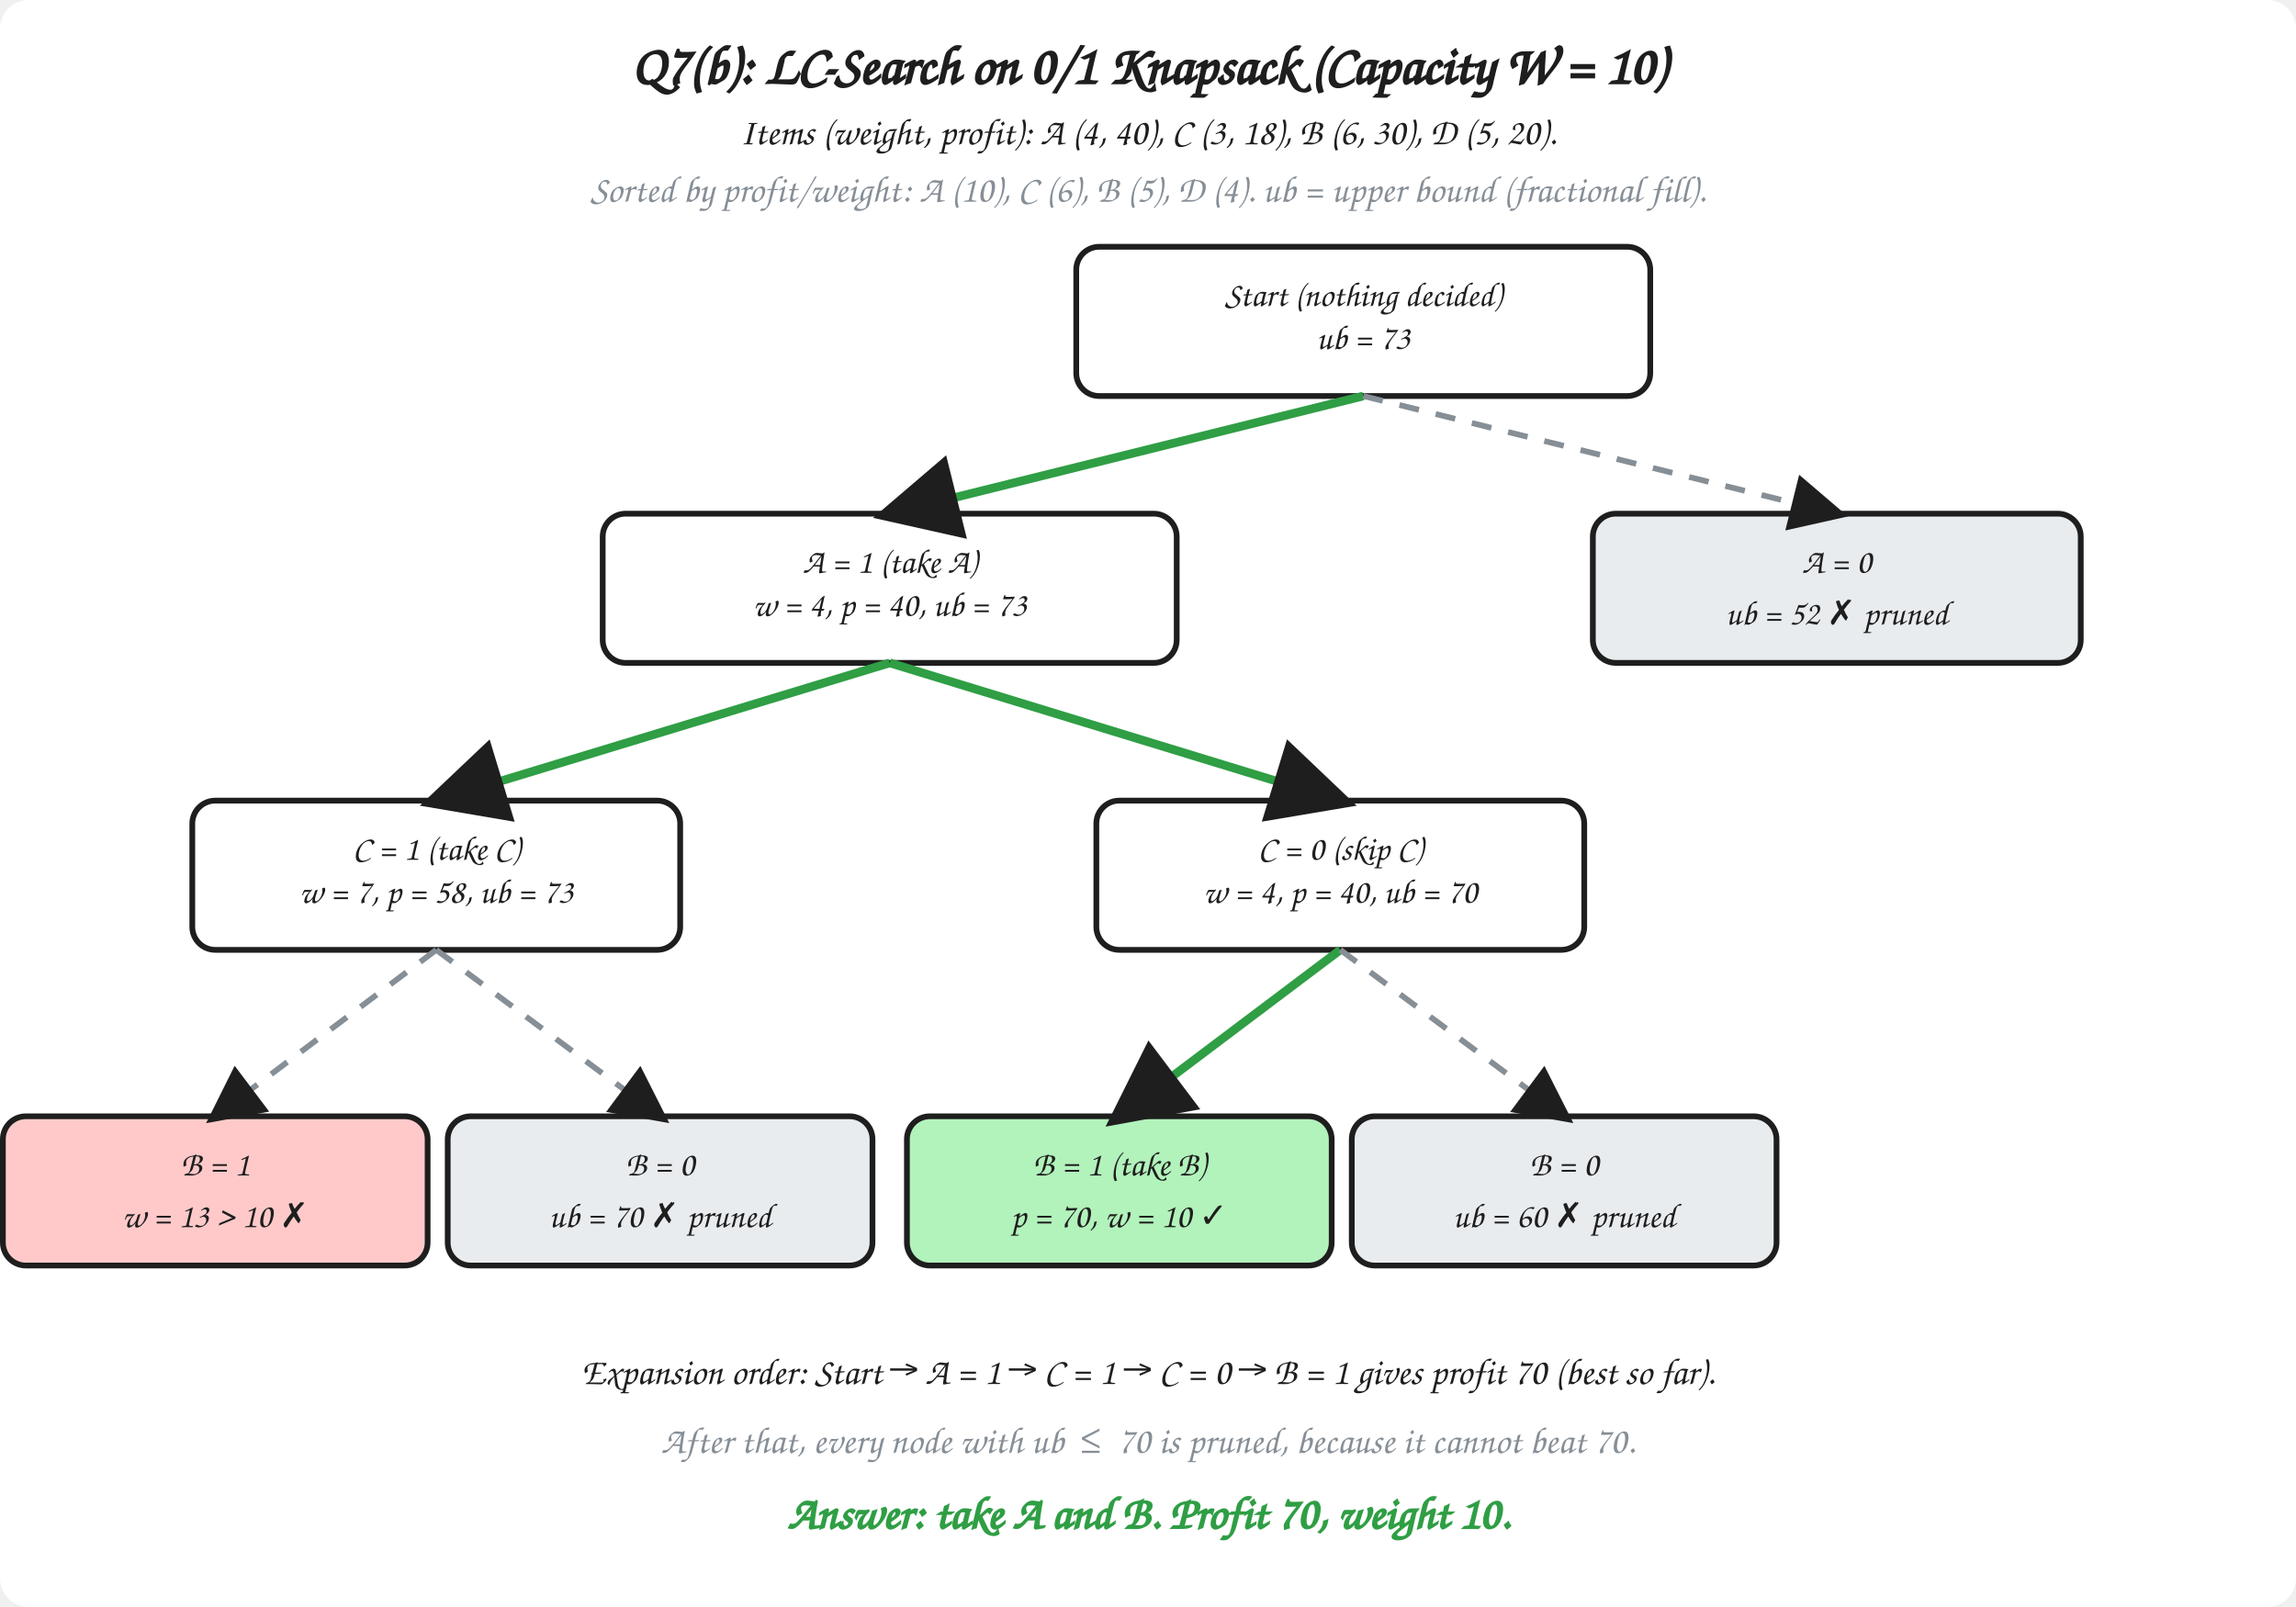
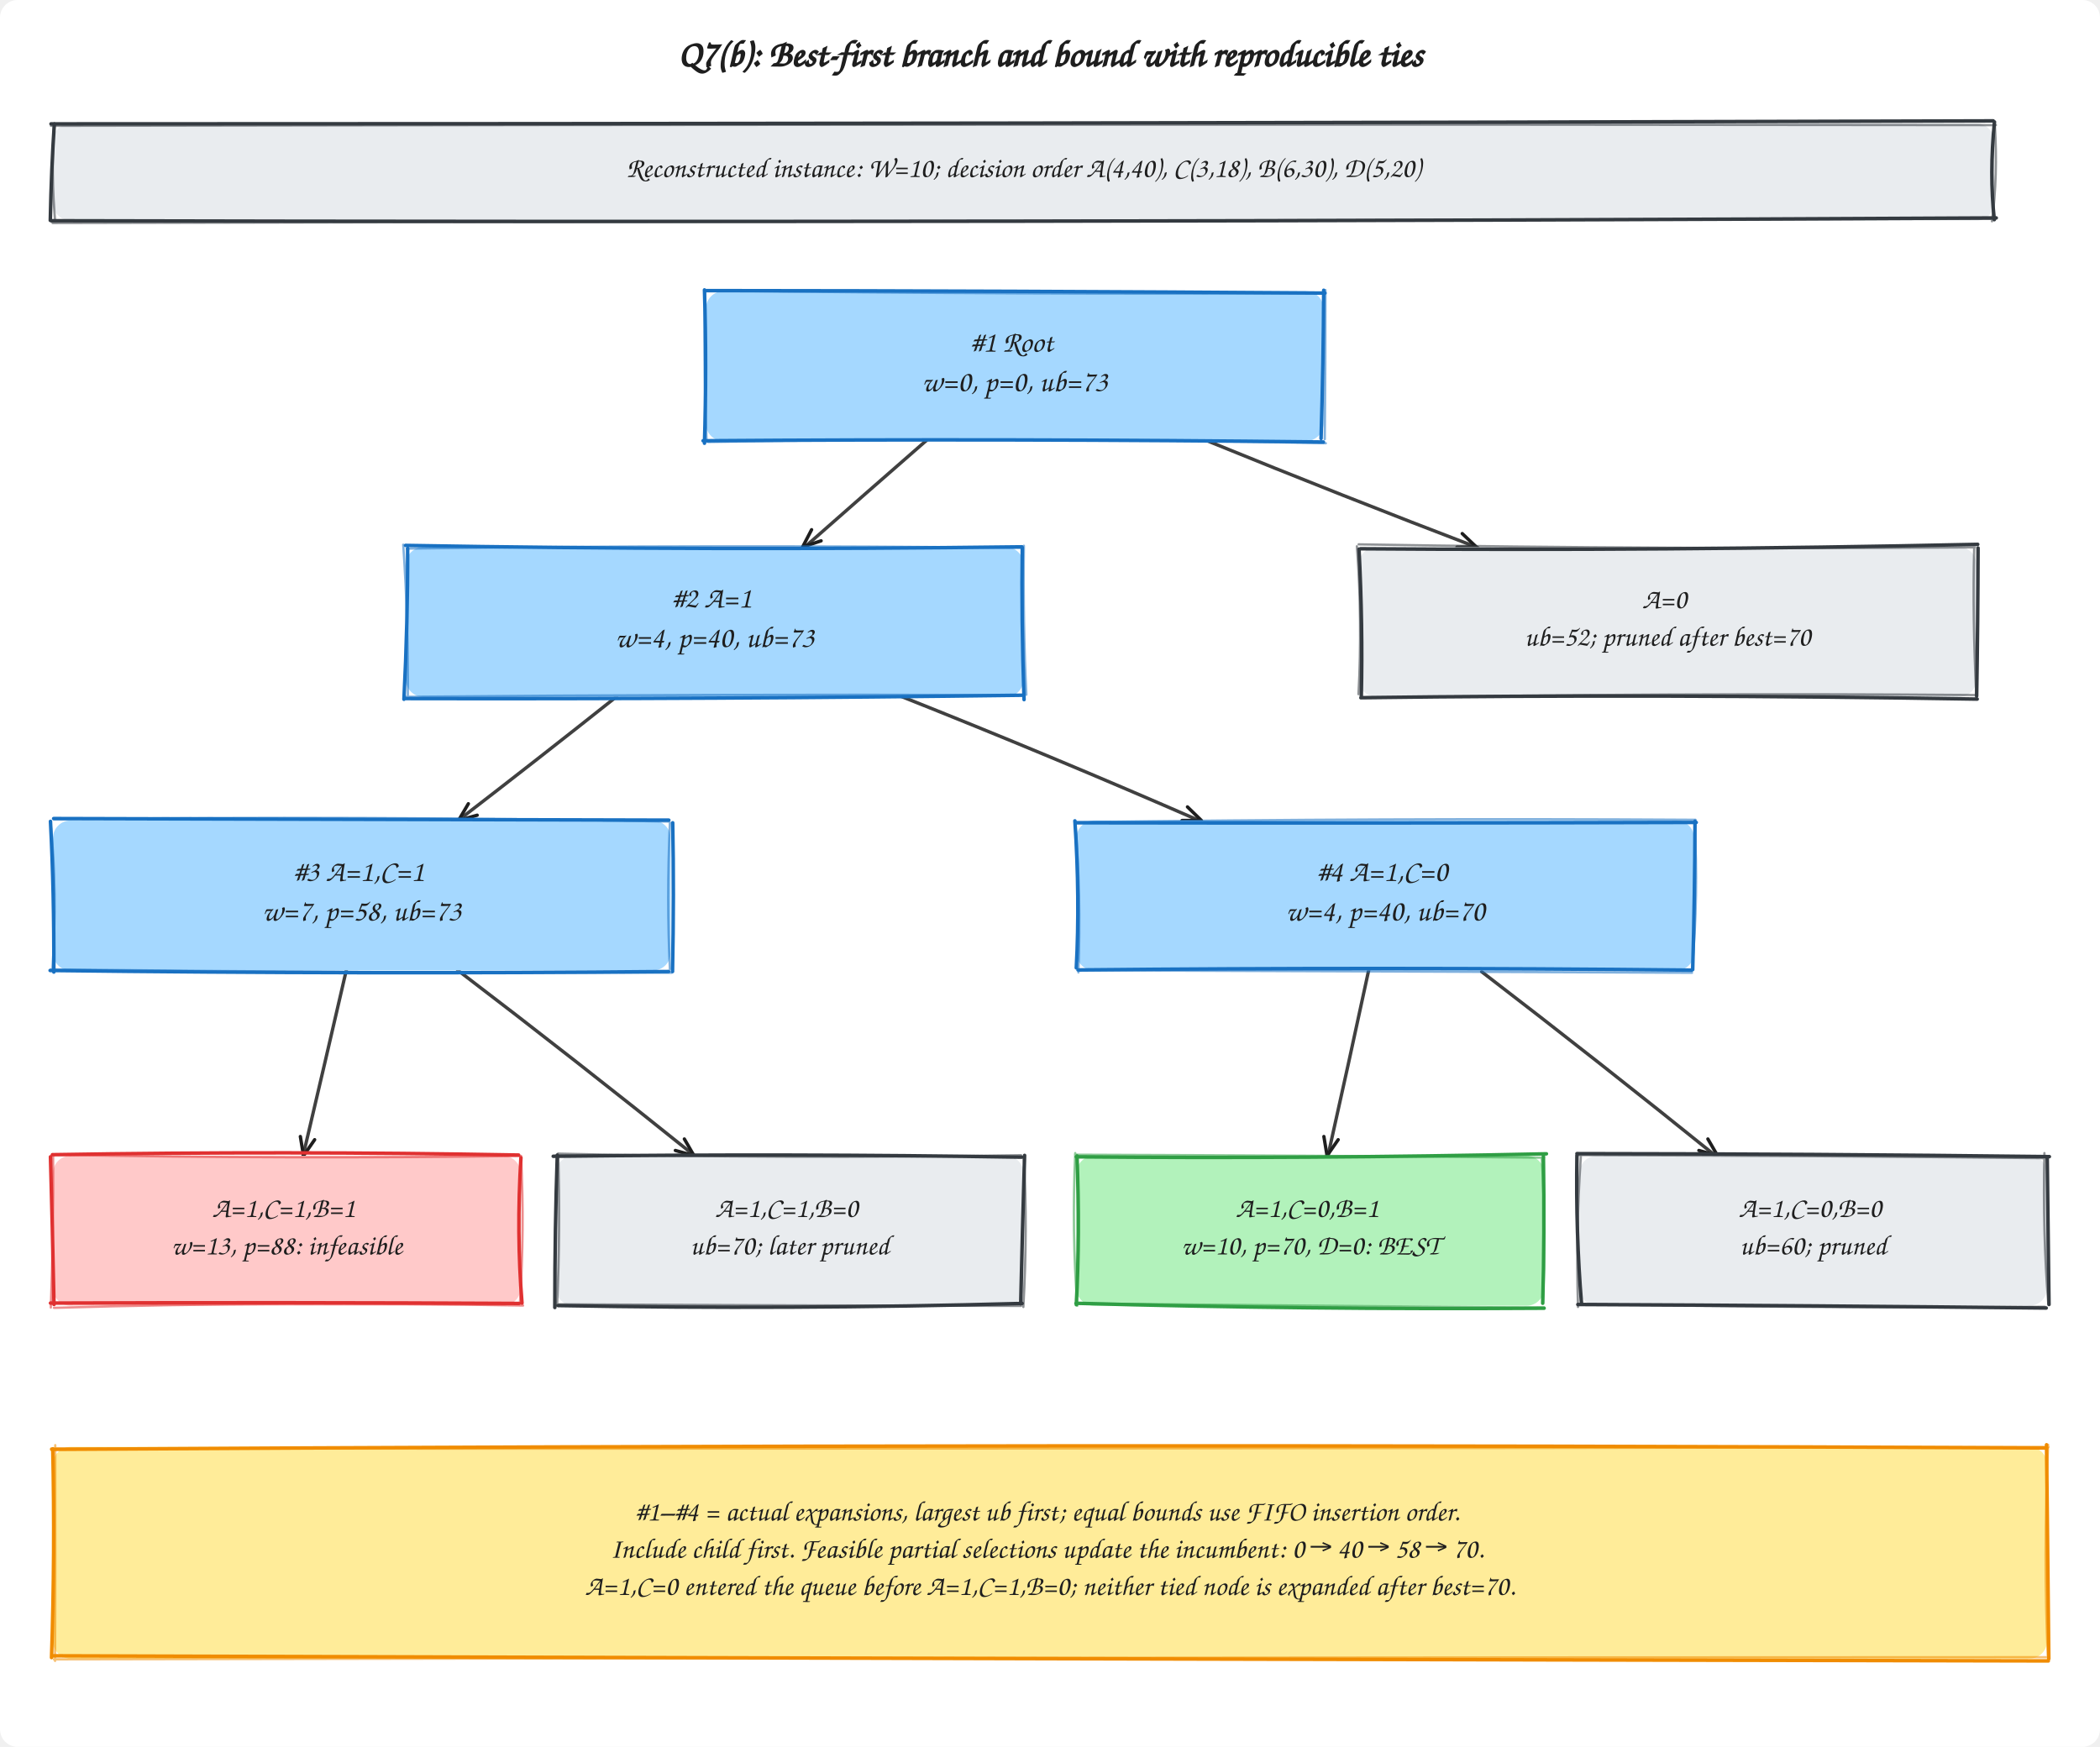
- <svg xmlns="http://www.w3.org/2000/svg" width="800" height="560" viewBox="0 0 800 560" role="img" aria-label="Q7(b): LC-search state-space tree for 0/1 knapsack">
-   <defs>
-     <marker id="arrow" markerWidth="10" markerHeight="10" refX="8" refY="5" orient="auto">
-       <path d="M0,0 L10,5 L0,10 z" fill="#1e1e1e" />
-     </marker>
-   </defs>
-   <rect width="800" height="560" fill="#ffffff" rx="10" />
-   <g font-family="&quot;Segoe Print&quot;, &quot;Bradley Hand&quot;, Chilanka, &quot;Comic Sans MS&quot;, &quot;Comic Neue&quot;, cursive" dominant-baseline="central">
-     <text x="400" y="26.0" text-anchor="middle" font-size="19" fill="#1e1e1e" font-weight="bold">Q7(b): LC-Search on 0/1 Knapsack (Capacity W = 10)</text>
-     <text x="400" y="48.0" text-anchor="middle" font-size="13" fill="#1e1e1e">Items (weight, profit): A (4, 40), C (3, 18), B (6, 30), D (5, 20).</text>
-     <text x="400" y="68.0" text-anchor="middle" font-size="13" fill="#868e96">Sorted by profit/weight: A (10), C (6), B (5), D (4). ub = upper bound (fractional fill).</text>
-     <rect x="375" y="86" width="200" height="52" rx="8" fill="#ffffff" stroke="#1e1e1e" stroke-width="2" />
-     <text x="475" y="104.5" text-anchor="middle" font-size="12" fill="#1e1e1e">Start (nothing decided)</text>
-     <text x="475" y="119.5" text-anchor="middle" font-size="12" fill="#1e1e1e">ub = 73</text>
-     <rect x="210" y="179" width="200" height="52" rx="8" fill="#ffffff" stroke="#1e1e1e" stroke-width="2" />
-     <text x="310" y="197.5" text-anchor="middle" font-size="12" fill="#1e1e1e">A = 1 (take A)</text>
-     <text x="310" y="212.5" text-anchor="middle" font-size="12" fill="#1e1e1e">w = 4, p = 40, ub = 73</text>
-     <rect x="555" y="179" width="170" height="52" rx="8" fill="#e9ecef" stroke="#1e1e1e" stroke-width="2" />
-     <text x="640" y="197.5" text-anchor="middle" font-size="12" fill="#1e1e1e">A = 0</text>
-     <text x="640" y="212.5" text-anchor="middle" font-size="12" fill="#1e1e1e">ub = 52  ✗ pruned</text>
-     <rect x="67" y="279" width="170" height="52" rx="8" fill="#ffffff" stroke="#1e1e1e" stroke-width="2" />
-     <text x="152" y="297.5" text-anchor="middle" font-size="12" fill="#1e1e1e">C = 1 (take C)</text>
-     <text x="152" y="312.5" text-anchor="middle" font-size="12" fill="#1e1e1e">w = 7, p = 58, ub = 73</text>
-     <rect x="382" y="279" width="170" height="52" rx="8" fill="#ffffff" stroke="#1e1e1e" stroke-width="2" />
-     <text x="467" y="297.5" text-anchor="middle" font-size="12" fill="#1e1e1e">C = 0 (skip C)</text>
-     <text x="467" y="312.5" text-anchor="middle" font-size="12" fill="#1e1e1e">w = 4, p = 40, ub = 70</text>
-     <rect x="1" y="389" width="148" height="52" rx="8" fill="#ffc9c9" stroke="#1e1e1e" stroke-width="2" />
-     <text x="75" y="407.5" text-anchor="middle" font-size="12" fill="#1e1e1e">B = 1</text>
-     <text x="75" y="422.5" text-anchor="middle" font-size="12" fill="#1e1e1e">w = 13 &gt; 10  ✗</text>
-     <rect x="156" y="389" width="148" height="52" rx="8" fill="#e9ecef" stroke="#1e1e1e" stroke-width="2" />
-     <text x="230" y="407.5" text-anchor="middle" font-size="12" fill="#1e1e1e">B = 0</text>
-     <text x="230" y="422.5" text-anchor="middle" font-size="12" fill="#1e1e1e">ub = 70  ✗ pruned</text>
-     <rect x="316" y="389" width="148" height="52" rx="8" fill="#b2f2bb" stroke="#1e1e1e" stroke-width="2" />
-     <text x="390" y="407.5" text-anchor="middle" font-size="12" fill="#1e1e1e">B = 1 (take B)</text>
-     <text x="390" y="422.5" text-anchor="middle" font-size="12" fill="#1e1e1e">p = 70, w = 10  ✓</text>
-     <rect x="471" y="389" width="148" height="52" rx="8" fill="#e9ecef" stroke="#1e1e1e" stroke-width="2" />
-     <text x="545" y="407.5" text-anchor="middle" font-size="12" fill="#1e1e1e">B = 0</text>
-     <text x="545" y="422.5" text-anchor="middle" font-size="12" fill="#1e1e1e">ub = 60  ✗ pruned</text>
-     <polyline points="475.0,138.0 310.0,179.0" fill="none" stroke="#2f9e44" stroke-width="3" marker-end="url(#arrow)" />
-     <polyline points="475.0,138.0 640.0,179.0" fill="none" stroke="#868e96" stroke-width="2" stroke-dasharray="7 6" marker-end="url(#arrow)" />
-     <polyline points="310.0,231.0 152.0,279.0" fill="none" stroke="#2f9e44" stroke-width="3" marker-end="url(#arrow)" />
-     <polyline points="310.0,231.0 467.0,279.0" fill="none" stroke="#2f9e44" stroke-width="3" marker-end="url(#arrow)" />
-     <polyline points="152.0,331.0 75.0,389.0" fill="none" stroke="#868e96" stroke-width="2" stroke-dasharray="7 6" marker-end="url(#arrow)" />
-     <polyline points="152.0,331.0 230.0,389.0" fill="none" stroke="#868e96" stroke-width="2" stroke-dasharray="7 6" marker-end="url(#arrow)" />
-     <polyline points="467.0,331.0 390.0,389.0" fill="none" stroke="#2f9e44" stroke-width="3" marker-end="url(#arrow)" />
-     <polyline points="467.0,331.0 545.0,389.0" fill="none" stroke="#868e96" stroke-width="2" stroke-dasharray="7 6" marker-end="url(#arrow)" />
-     <text x="400" y="480.0" text-anchor="middle" font-size="13" fill="#1e1e1e">Expansion order: Start → A = 1 → C = 1 → C = 0 → B = 1 gives profit 70 (best so far).</text>
-     <text x="400" y="504.0" text-anchor="middle" font-size="13" fill="#868e96">After that, every node with ub ≤ 70 is pruned, because it cannot beat 70.</text>
-     <text x="400" y="530.0" text-anchor="middle" font-size="16" fill="#2f9e44" font-weight="bold">Answer: take A and B. Profit 70, weight 10.</text>
-   </g>
+ <svg xmlns="http://www.w3.org/2000/svg" width="1190" height="990" viewBox="0 0 1190 990" role="img" aria-label="Q7(b): Best-first branch and bound with reproducible ties">
+   <rect width="1190" height="990" fill="#ffffff" rx="10" />
+   <text text-anchor="middle" dominant-baseline="central" font-family="&quot;Segoe Print&quot;, &quot;Bradley Hand&quot;, Chilanka, &quot;Comic Sans MS&quot;, &quot;Comic Neue&quot;, cursive" font-size="21" font-weight="bold" fill="#1e1e1e">
+     <tspan x="595.0" y="34.0">Q7(b): Best-first branch and bound with reproducible ties</tspan>
+   </text>
+   <path d="M525.1 249.5 Q490.0 280.1 455.5 310.5" fill="none" stroke="#1e1e1e" stroke-width="1.9" stroke-linecap="round" opacity="0.85" />
+   <path d="M459.9 300.2 L454.8 310.0 L465.3 306.5" fill="none" stroke="#1e1e1e" stroke-width="1.9" stroke-linecap="round" stroke-linejoin="round" />
+   <path d="M683.3 249.5 Q761.3 281.3 837.5 310.4" fill="none" stroke="#1e1e1e" stroke-width="1.9" stroke-linecap="round" opacity="0.85" />
+   <path d="M825.6 310.1 L836.6 310.0 L828.6 302.4" fill="none" stroke="#1e1e1e" stroke-width="1.9" stroke-linecap="round" stroke-linejoin="round" />
+   <path d="M349.5 394.7 Q304.7 430.3 260.0 464.7" fill="none" stroke="#1e1e1e" stroke-width="1.9" stroke-linecap="round" opacity="0.85" />
+   <path d="M265.4 455.5 L259.8 465.0 L270.4 462.0" fill="none" stroke="#1e1e1e" stroke-width="1.9" stroke-linecap="round" stroke-linejoin="round" />
+   <path d="M509.5 394.2 Q595.9 428.5 680.8 465.6" fill="none" stroke="#1e1e1e" stroke-width="1.9" stroke-linecap="round" opacity="0.85" />
+   <path d="M669.8 465.0 L680.8 465.0 L672.9 457.3" fill="none" stroke="#1e1e1e" stroke-width="1.9" stroke-linecap="round" stroke-linejoin="round" />
+   <path d="M196.3 549.6 Q184.1 602.5 171.7 655.2" fill="none" stroke="#1e1e1e" stroke-width="1.9" stroke-linecap="round" opacity="0.85" />
+   <path d="M170.2 644.1 L172.0 655.0 L178.3 645.9" fill="none" stroke="#1e1e1e" stroke-width="1.9" stroke-linecap="round" stroke-linejoin="round" />
+   <path d="M259.3 549.8 Q326.1 600.7 393.5 654.9" fill="none" stroke="#1e1e1e" stroke-width="1.9" stroke-linecap="round" opacity="0.85" />
+   <path d="M382.7 652.0 L393.3 655.0 L387.8 645.5" fill="none" stroke="#1e1e1e" stroke-width="1.9" stroke-linecap="round" stroke-linejoin="round" />
+   <path d="M775.6 549.8 Q764.2 602.9 752.4 655.5" fill="none" stroke="#1e1e1e" stroke-width="1.9" stroke-linecap="round" opacity="0.85" />
+   <path d="M750.2 644.1 L752.0 655.0 L758.3 645.9" fill="none" stroke="#1e1e1e" stroke-width="1.9" stroke-linecap="round" stroke-linejoin="round" />
+   <path d="M839.6 550.7 Q906.1 601.7 973.0 655.7" fill="none" stroke="#1e1e1e" stroke-width="1.9" stroke-linecap="round" opacity="0.85" />
+   <path d="M962.7 652.0 L973.3 655.0 L967.8 645.5" fill="none" stroke="#1e1e1e" stroke-width="1.9" stroke-linecap="round" stroke-linejoin="round" />
+   <rect x="30.0" y="70.0" width="1100.0" height="55.0" rx="10" fill="#e9ecef" />
+   <path d="M28.9 70.2 Q579.4 70.2 1129.5 68.5 M1130.2 69.1 Q1127.3 98.4 1130.1 124.5 M1131.2 123.5 Q579.5 126.4 29.0 125.1 M28.5 124.9 Q29.1 95.0 30.8 70.1" fill="none" stroke="#343a40" stroke-width="2" stroke-linecap="round" />
+   <path d="M28.9 71.3 Q581.1 70.2 1131.0 70.9 M1130.4 70.6 Q1132.2 99.6 1128.8 125.4 M1128.9 124.0 Q579.4 125.1 29.8 126.4 M31.3 126.1 Q28.9 98.7 30.6 71.1" fill="none" stroke="#343a40" stroke-width="1.3" stroke-linecap="round" opacity="0.55" />
+   <text text-anchor="middle" dominant-baseline="central" font-family="&quot;Segoe Print&quot;, &quot;Bradley Hand&quot;, Chilanka, &quot;Comic Sans MS&quot;, &quot;Comic Neue&quot;, cursive" font-size="16" font-weight="normal" fill="#1e1e1e">
+     <tspan x="580.0" y="97.5">Reconstructed instance: W=10; decision order A(4,40), C(3,18), B(6,30), D(5,20)</tspan>
+   </text>
+   <rect x="400.0" y="165.0" width="350.0" height="85.0" rx="10" fill="#a5d8ff" />
+   <path d="M400.1 164.7 Q572.4 164.8 750.8 166.1 M750.1 164.5 Q749.9 205.4 748.6 248.5 M749.9 250.5 Q573.4 248.5 398.4 249.8 M399.2 251.2 Q400.5 208.1 399.2 164.3" fill="none" stroke="#1971c2" stroke-width="2" stroke-linecap="round" />
+   <path d="M401.4 164.7 Q577.3 167.0 750.1 166.2 M751.1 164.4 Q751.1 204.7 750.7 248.9 M751.3 251.2 Q576.6 247.4 401.1 250.5 M400.4 249.2 Q398.7 210.3 399.5 165.2" fill="none" stroke="#1971c2" stroke-width="1.3" stroke-linecap="round" opacity="0.55" />
+   <text text-anchor="middle" dominant-baseline="central" font-family="&quot;Segoe Print&quot;, &quot;Bradley Hand&quot;, Chilanka, &quot;Comic Sans MS&quot;, &quot;Comic Neue&quot;, cursive" font-size="17" font-weight="normal" fill="#1e1e1e">
+     <tspan x="575.0" y="196.3">#1 Root</tspan>
+     <tspan x="575.0" y="218.7">w=0, p=0, ub=73</tspan>
+   </text>
+   <rect x="230.0" y="310.0" width="350.0" height="85.0" rx="10" fill="#a5d8ff" />
+   <path d="M229.8 309.1 Q403.5 312.1 579.1 309.9 M579.3 310.3 Q578.7 350.3 580.3 396.5 M580.2 394.0 Q406.7 396.3 229.2 395.9 M228.9 396.3 Q231.1 352.7 231.0 310.9" fill="none" stroke="#1971c2" stroke-width="2" stroke-linecap="round" />
+   <path d="M230.5 310.9 Q405.7 308.5 578.6 310.5 M580.2 309.3 Q579.7 354.2 581.6 393.7 M579.4 393.9 Q402.2 393.3 229.6 394.9 M231.1 395.8 Q231.5 352.4 228.5 308.7" fill="none" stroke="#1971c2" stroke-width="1.3" stroke-linecap="round" opacity="0.55" />
+   <text text-anchor="middle" dominant-baseline="central" font-family="&quot;Segoe Print&quot;, &quot;Bradley Hand&quot;, Chilanka, &quot;Comic Sans MS&quot;, &quot;Comic Neue&quot;, cursive" font-size="17" font-weight="normal" fill="#1e1e1e">
+     <tspan x="405.0" y="341.3">#2 A=1</tspan>
+     <tspan x="405.0" y="363.7">w=4, p=40, ub=73</tspan>
+   </text>
+   <rect x="770.0" y="310.0" width="350.0" height="85.0" rx="10" fill="#e9ecef" />
+   <path d="M770.9 311.0 Q943.0 312.3 1120.7 308.5 M1120.9 310.6 Q1120.8 353.5 1120.1 394.5 M1120.4 396.2 Q943.1 393.2 771.2 395.4 M771.4 394.7 Q772.3 354.5 770.1 311.2" fill="none" stroke="#343a40" stroke-width="2" stroke-linecap="round" />
+   <path d="M769.9 308.5 Q947.0 311.5 1119.1 310.2 M1118.7 310.8 Q1117.7 350.0 1119.9 394.1 M1120.3 393.9 Q943.7 392.5 770.8 395.6 M769.8 393.4 Q772.1 351.7 768.9 309.6" fill="none" stroke="#343a40" stroke-width="1.3" stroke-linecap="round" opacity="0.55" />
+   <text text-anchor="middle" dominant-baseline="central" font-family="&quot;Segoe Print&quot;, &quot;Bradley Hand&quot;, Chilanka, &quot;Comic Sans MS&quot;, &quot;Comic Neue&quot;, cursive" font-size="16" font-weight="normal" fill="#1e1e1e">
+     <tspan x="945.0" y="341.9">A=0</tspan>
+     <tspan x="945.0" y="363.1">ub=52; pruned after best=70</tspan>
+   </text>
+   <rect x="30.0" y="465.0" width="350.0" height="85.0" rx="10" fill="#a5d8ff" />
+   <path d="M30.4 463.9 Q207.5 464.4 379.0 464.8 M381.2 466.3 Q382.0 506.4 381.1 550.6 M378.9 550.6 Q207.3 552.2 28.4 550.0 M30.5 550.9 Q30.7 506.0 28.6 465.5" fill="none" stroke="#1971c2" stroke-width="2" stroke-linecap="round" />
+   <path d="M30.6 464.3 Q204.7 462.2 378.6 465.6 M379.6 466.2 Q377.7 509.9 379.6 549.2 M380.6 551.3 Q206.8 551.4 28.9 549.4 M29.7 549.2 Q32.7 505.4 28.6 465.2" fill="none" stroke="#1971c2" stroke-width="1.3" stroke-linecap="round" opacity="0.55" />
+   <text text-anchor="middle" dominant-baseline="central" font-family="&quot;Segoe Print&quot;, &quot;Bradley Hand&quot;, Chilanka, &quot;Comic Sans MS&quot;, &quot;Comic Neue&quot;, cursive" font-size="17" font-weight="normal" fill="#1e1e1e">
+     <tspan x="205.0" y="496.3">#3 A=1,C=1</tspan>
+     <tspan x="205.0" y="518.7">w=7, p=58, ub=73</tspan>
+   </text>
+   <rect x="610.0" y="465.0" width="350.0" height="85.0" rx="10" fill="#a5d8ff" />
+   <path d="M610.0 466.3 Q785.8 466.6 961.2 466.1 M960.5 465.4 Q960.4 506.2 959.2 549.5 M958.7 549.8 Q783.9 548.0 611.0 549.7 M609.9 548.5 Q612.0 509.0 609.1 465.2" fill="none" stroke="#1971c2" stroke-width="2" stroke-linecap="round" />
+   <path d="M609.4 466.0 Q784.4 463.5 960.8 464.6 M960.2 466.5 Q962.6 507.0 958.8 550.0 M958.8 551.3 Q783.9 550.5 610.5 549.9 M611.1 551.1 Q612.7 506.7 609.3 465.3" fill="none" stroke="#1971c2" stroke-width="1.3" stroke-linecap="round" opacity="0.55" />
+   <text text-anchor="middle" dominant-baseline="central" font-family="&quot;Segoe Print&quot;, &quot;Bradley Hand&quot;, Chilanka, &quot;Comic Sans MS&quot;, &quot;Comic Neue&quot;, cursive" font-size="17" font-weight="normal" fill="#1e1e1e">
+     <tspan x="785.0" y="496.3">#4 A=1,C=0</tspan>
+     <tspan x="785.0" y="518.7">w=4, p=40, ub=70</tspan>
+   </text>
+   <rect x="30.0" y="655.0" width="265.0" height="85.0" rx="10" fill="#ffc9c9" />
+   <path d="M29.7 654.4 Q162.3 652.2 293.9 654.6 M295.2 656.1 Q292.6 699.0 295.8 738.5 M294.1 738.7 Q163.0 738.0 28.6 738.5 M30.6 739.3 Q29.7 694.7 28.6 655.6" fill="none" stroke="#e03131" stroke-width="2" stroke-linecap="round" />
+   <path d="M29.9 654.4 Q164.5 657.0 295.3 655.1 M295.3 656.5 Q297.3 695.9 294.6 739.5 M296.4 739.9 Q160.4 737.4 30.6 741.2 M28.8 741.0 Q30.4 697.3 30.1 655.2" fill="none" stroke="#e03131" stroke-width="1.3" stroke-linecap="round" opacity="0.55" />
+   <text text-anchor="middle" dominant-baseline="central" font-family="&quot;Segoe Print&quot;, &quot;Bradley Hand&quot;, Chilanka, &quot;Comic Sans MS&quot;, &quot;Comic Neue&quot;, cursive" font-size="16" font-weight="normal" fill="#1e1e1e">
+     <tspan x="162.5" y="686.9">A=1,C=1,B=1</tspan>
+     <tspan x="162.5" y="708.1">w=13, p=88: infeasible</tspan>
+   </text>
+   <rect x="315.0" y="655.0" width="265.0" height="85.0" rx="10" fill="#e9ecef" />
+   <path d="M313.5 655.3 Q448.6 653.7 578.9 655.8 M580.6 654.8 Q579.3 699.6 578.4 738.9 M579.2 738.7 Q448.6 742.3 316.3 739.9 M314.4 741.0 Q314.4 696.0 315.8 654.6" fill="none" stroke="#343a40" stroke-width="2" stroke-linecap="round" />
+   <path d="M316.2 653.8 Q445.4 656.8 578.6 654.7 M580.2 655.2 Q582.4 697.0 579.9 740.7 M578.6 740.1 Q446.4 739.9 315.0 739.2 M315.7 739.9 Q317.6 696.3 316.3 653.7" fill="none" stroke="#343a40" stroke-width="1.3" stroke-linecap="round" opacity="0.55" />
+   <text text-anchor="middle" dominant-baseline="central" font-family="&quot;Segoe Print&quot;, &quot;Bradley Hand&quot;, Chilanka, &quot;Comic Sans MS&quot;, &quot;Comic Neue&quot;, cursive" font-size="16" font-weight="normal" fill="#1e1e1e">
+     <tspan x="447.5" y="686.9">A=1,C=1,B=0</tspan>
+     <tspan x="447.5" y="708.1">ub=70; later pruned</tspan>
+   </text>
+   <rect x="610.0" y="655.0" width="265.0" height="85.0" rx="10" fill="#b2f2bb" />
+   <path d="M609.9 655.6 Q741.4 656.8 876.3 653.9 M874.6 654.7 Q875.3 700.2 874.2 738.6 M875.0 741.4 Q740.3 742.3 609.7 738.6 M609.9 739.4 Q612.0 699.5 610.3 655.1" fill="none" stroke="#2f9e44" stroke-width="2" stroke-linecap="round" />
+   <path d="M609.2 654.4 Q743.7 654.8 874.9 656.1 M873.7 656.4 Q876.1 699.4 874.3 738.6 M875.2 741.1 Q741.8 740.0 610.2 738.7 M610.5 740.0 Q607.3 698.7 609.3 653.5" fill="none" stroke="#2f9e44" stroke-width="1.3" stroke-linecap="round" opacity="0.55" />
+   <text text-anchor="middle" dominant-baseline="central" font-family="&quot;Segoe Print&quot;, &quot;Bradley Hand&quot;, Chilanka, &quot;Comic Sans MS&quot;, &quot;Comic Neue&quot;, cursive" font-size="16" font-weight="normal" fill="#1e1e1e">
+     <tspan x="742.5" y="686.9">A=1,C=0,B=1</tspan>
+     <tspan x="742.5" y="708.1">w=10, p=70, D=0: BEST</tspan>
+   </text>
+   <rect x="895.0" y="655.0" width="265.0" height="85.0" rx="10" fill="#e9ecef" />
+   <path d="M893.6 653.8 Q1027.3 653.9 1161.3 655.5 M1160.1 656.1 Q1160.6 700.2 1161.1 739.3 M1159.5 741.3 Q1030.0 739.9 894.1 739.3 M896.2 738.8 Q892.9 699.3 893.6 654.7" fill="none" stroke="#343a40" stroke-width="2" stroke-linecap="round" />
+   <path d="M893.7 654.6 Q1028.5 655.0 1160.0 656.4 M1158.5 653.5 Q1157.5 699.5 1160.7 738.9 M1158.8 740.6 Q1029.1 741.6 896.2 739.0 M894.2 740.7 Q892.9 698.4 895.8 655.6" fill="none" stroke="#343a40" stroke-width="1.3" stroke-linecap="round" opacity="0.55" />
+   <text text-anchor="middle" dominant-baseline="central" font-family="&quot;Segoe Print&quot;, &quot;Bradley Hand&quot;, Chilanka, &quot;Comic Sans MS&quot;, &quot;Comic Neue&quot;, cursive" font-size="16" font-weight="normal" fill="#1e1e1e">
+     <tspan x="1027.5" y="686.9">A=1,C=0,B=0</tspan>
+     <tspan x="1027.5" y="708.1">ub=60; pruned</tspan>
+   </text>
+   <rect x="30.0" y="820.0" width="1130.0" height="120.0" rx="10" fill="#ffec99" />
+   <path d="M29.3 821.4 Q597.1 817.9 1159.9 820.6 M1159.7 818.8 Q1160.4 880.4 1161.0 940.1 M1160.7 941.3 Q592.6 940.2 29.7 938.4 M29.2 939.4 Q31.2 879.8 29.9 821.1" fill="none" stroke="#f08c00" stroke-width="2" stroke-linecap="round" />
+   <path d="M29.0 820.9 Q593.5 821.3 1160.9 820.1 M1160.6 818.8 Q1157.8 882.5 1160.5 940.4 M1159.3 939.2 Q593.9 939.3 30.6 940.4 M31.2 941.3 Q31.5 882.7 31.3 819.0" fill="none" stroke="#f08c00" stroke-width="1.3" stroke-linecap="round" opacity="0.55" />
+   <text text-anchor="middle" dominant-baseline="central" font-family="&quot;Segoe Print&quot;, &quot;Bradley Hand&quot;, Chilanka, &quot;Comic Sans MS&quot;, &quot;Comic Neue&quot;, cursive" font-size="16" font-weight="normal" fill="#1e1e1e">
+     <tspan x="595.0" y="858.9">#1–#4 = actual expansions, largest ub first; equal bounds use FIFO insertion order.</tspan>
+     <tspan x="595.0" y="880.0">Include child first. Feasible partial selections update the incumbent: 0 → 40 → 58 → 70.</tspan>
+     <tspan x="595.0" y="901.1">A=1,C=0 entered the queue before A=1,C=1,B=0; neither tied node is expanded after best=70.</tspan>
+   </text>
</svg>
